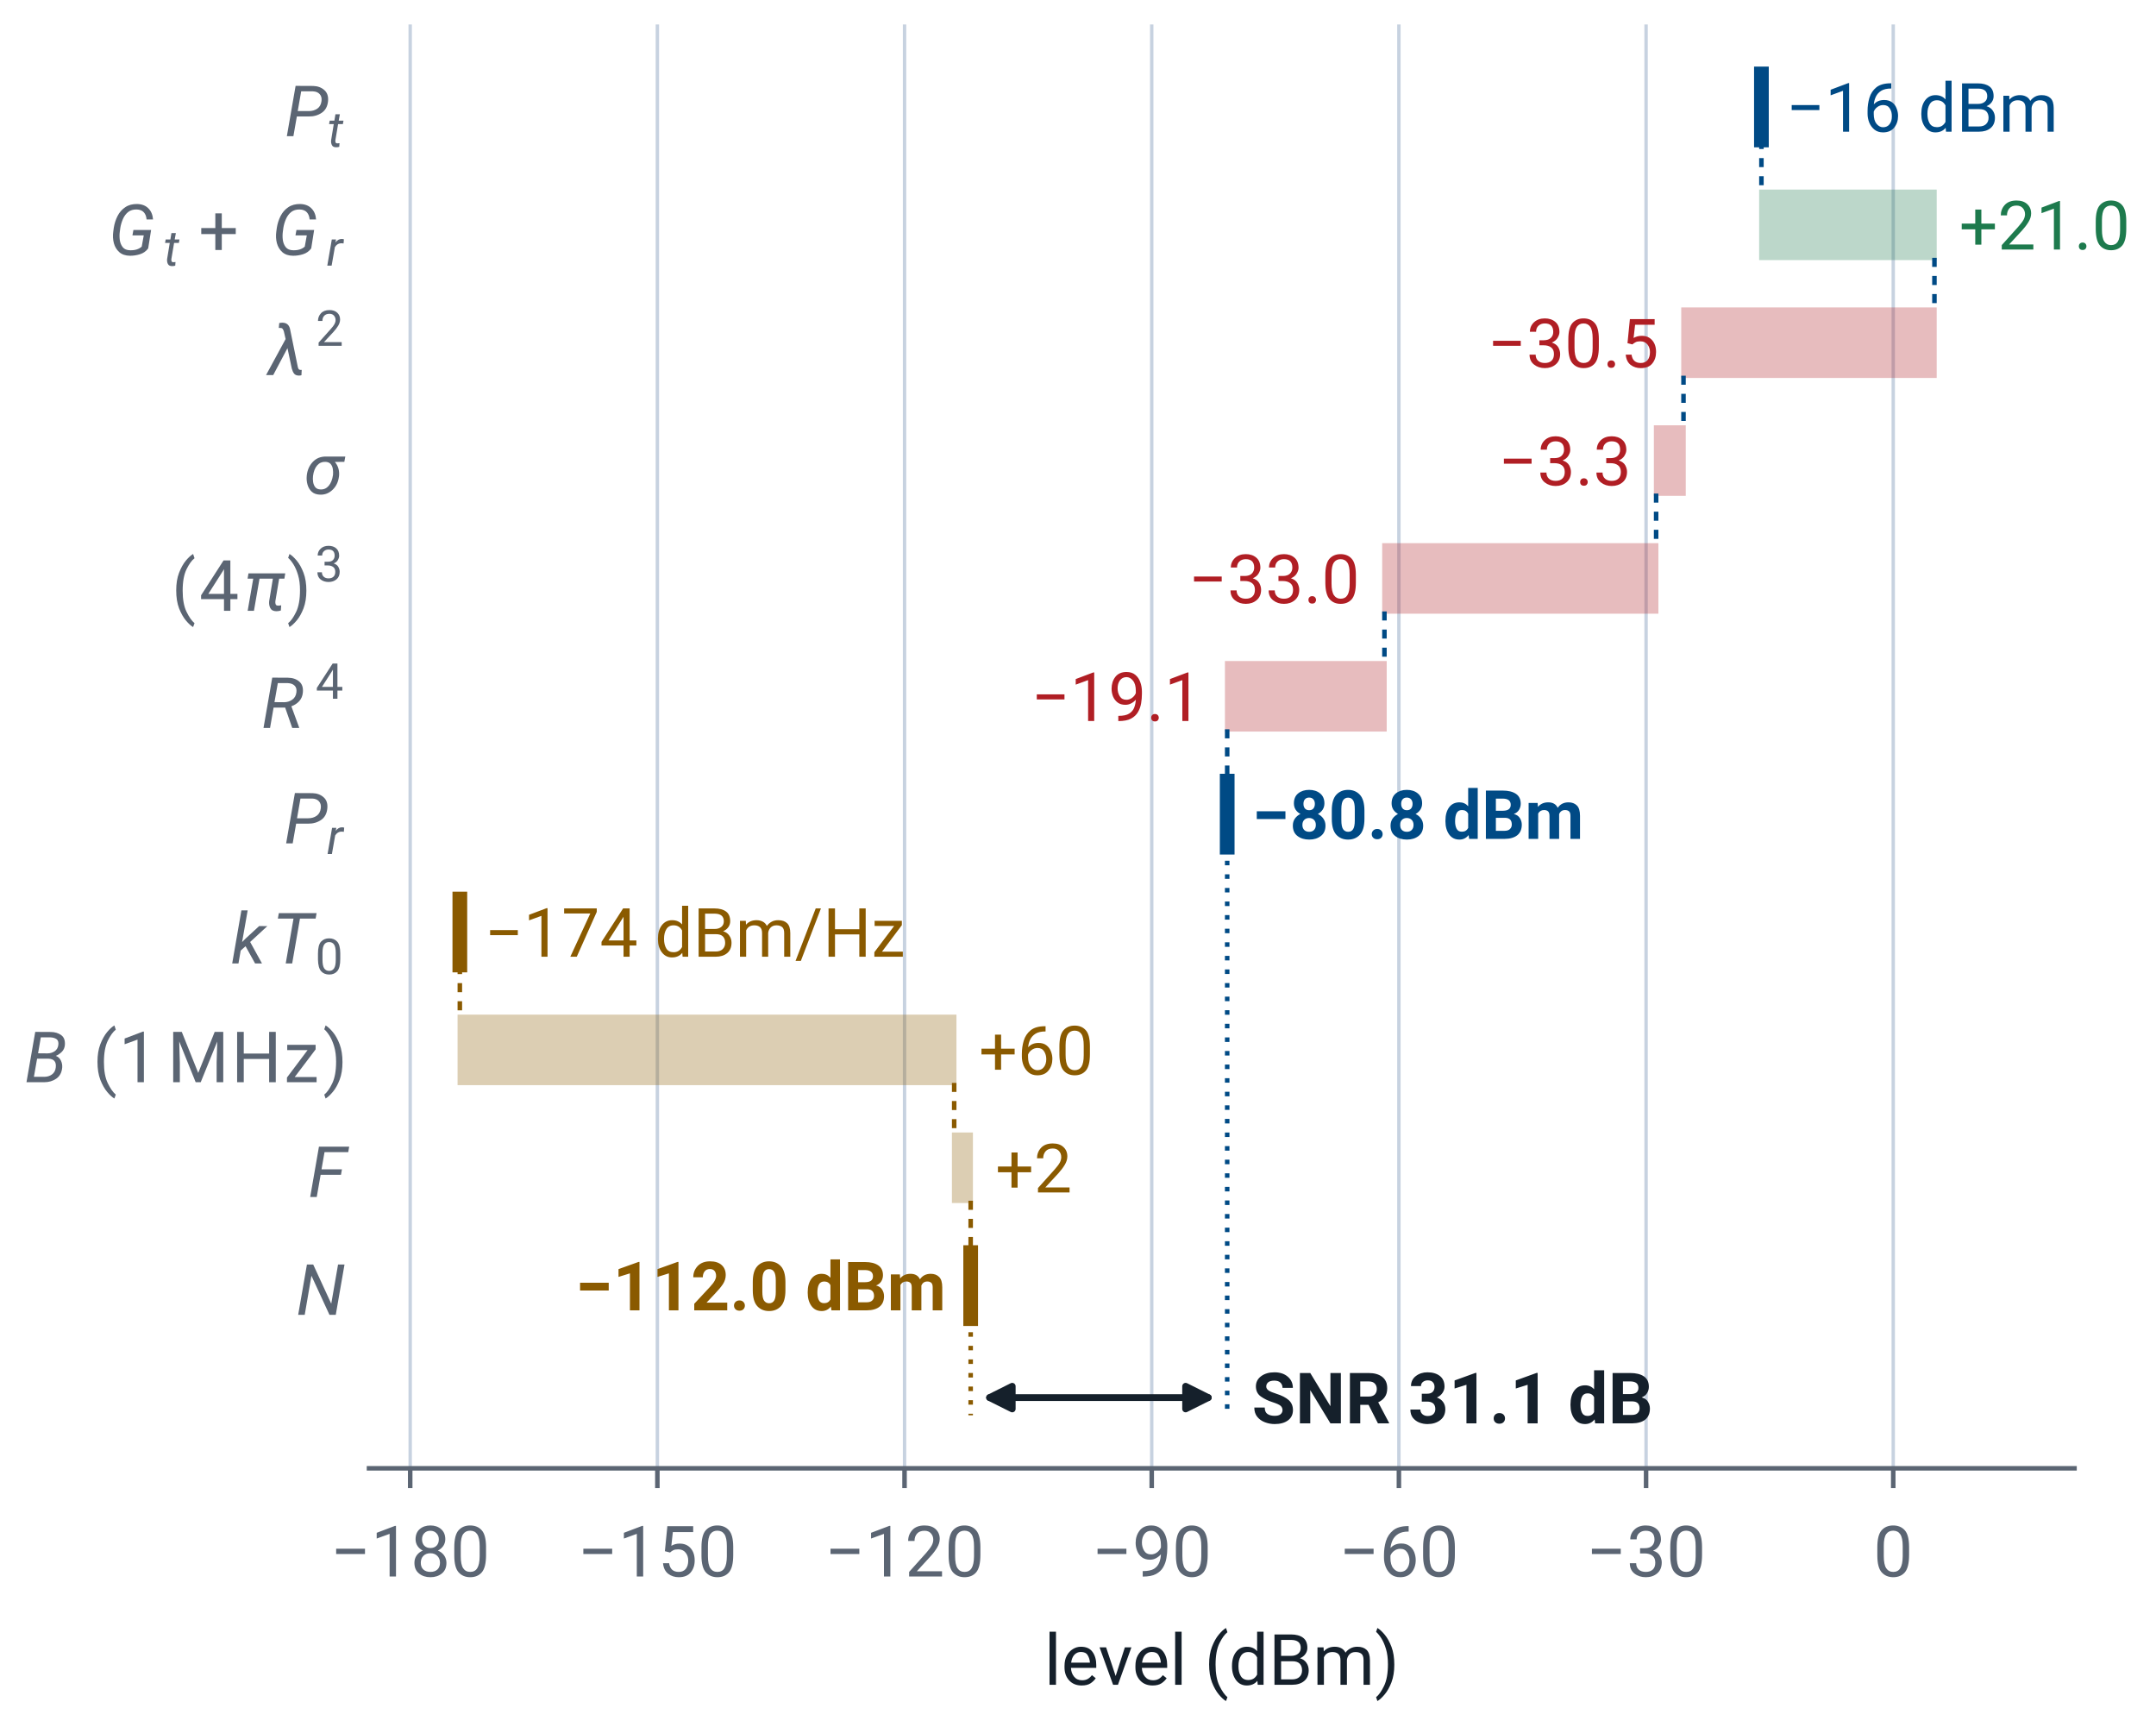
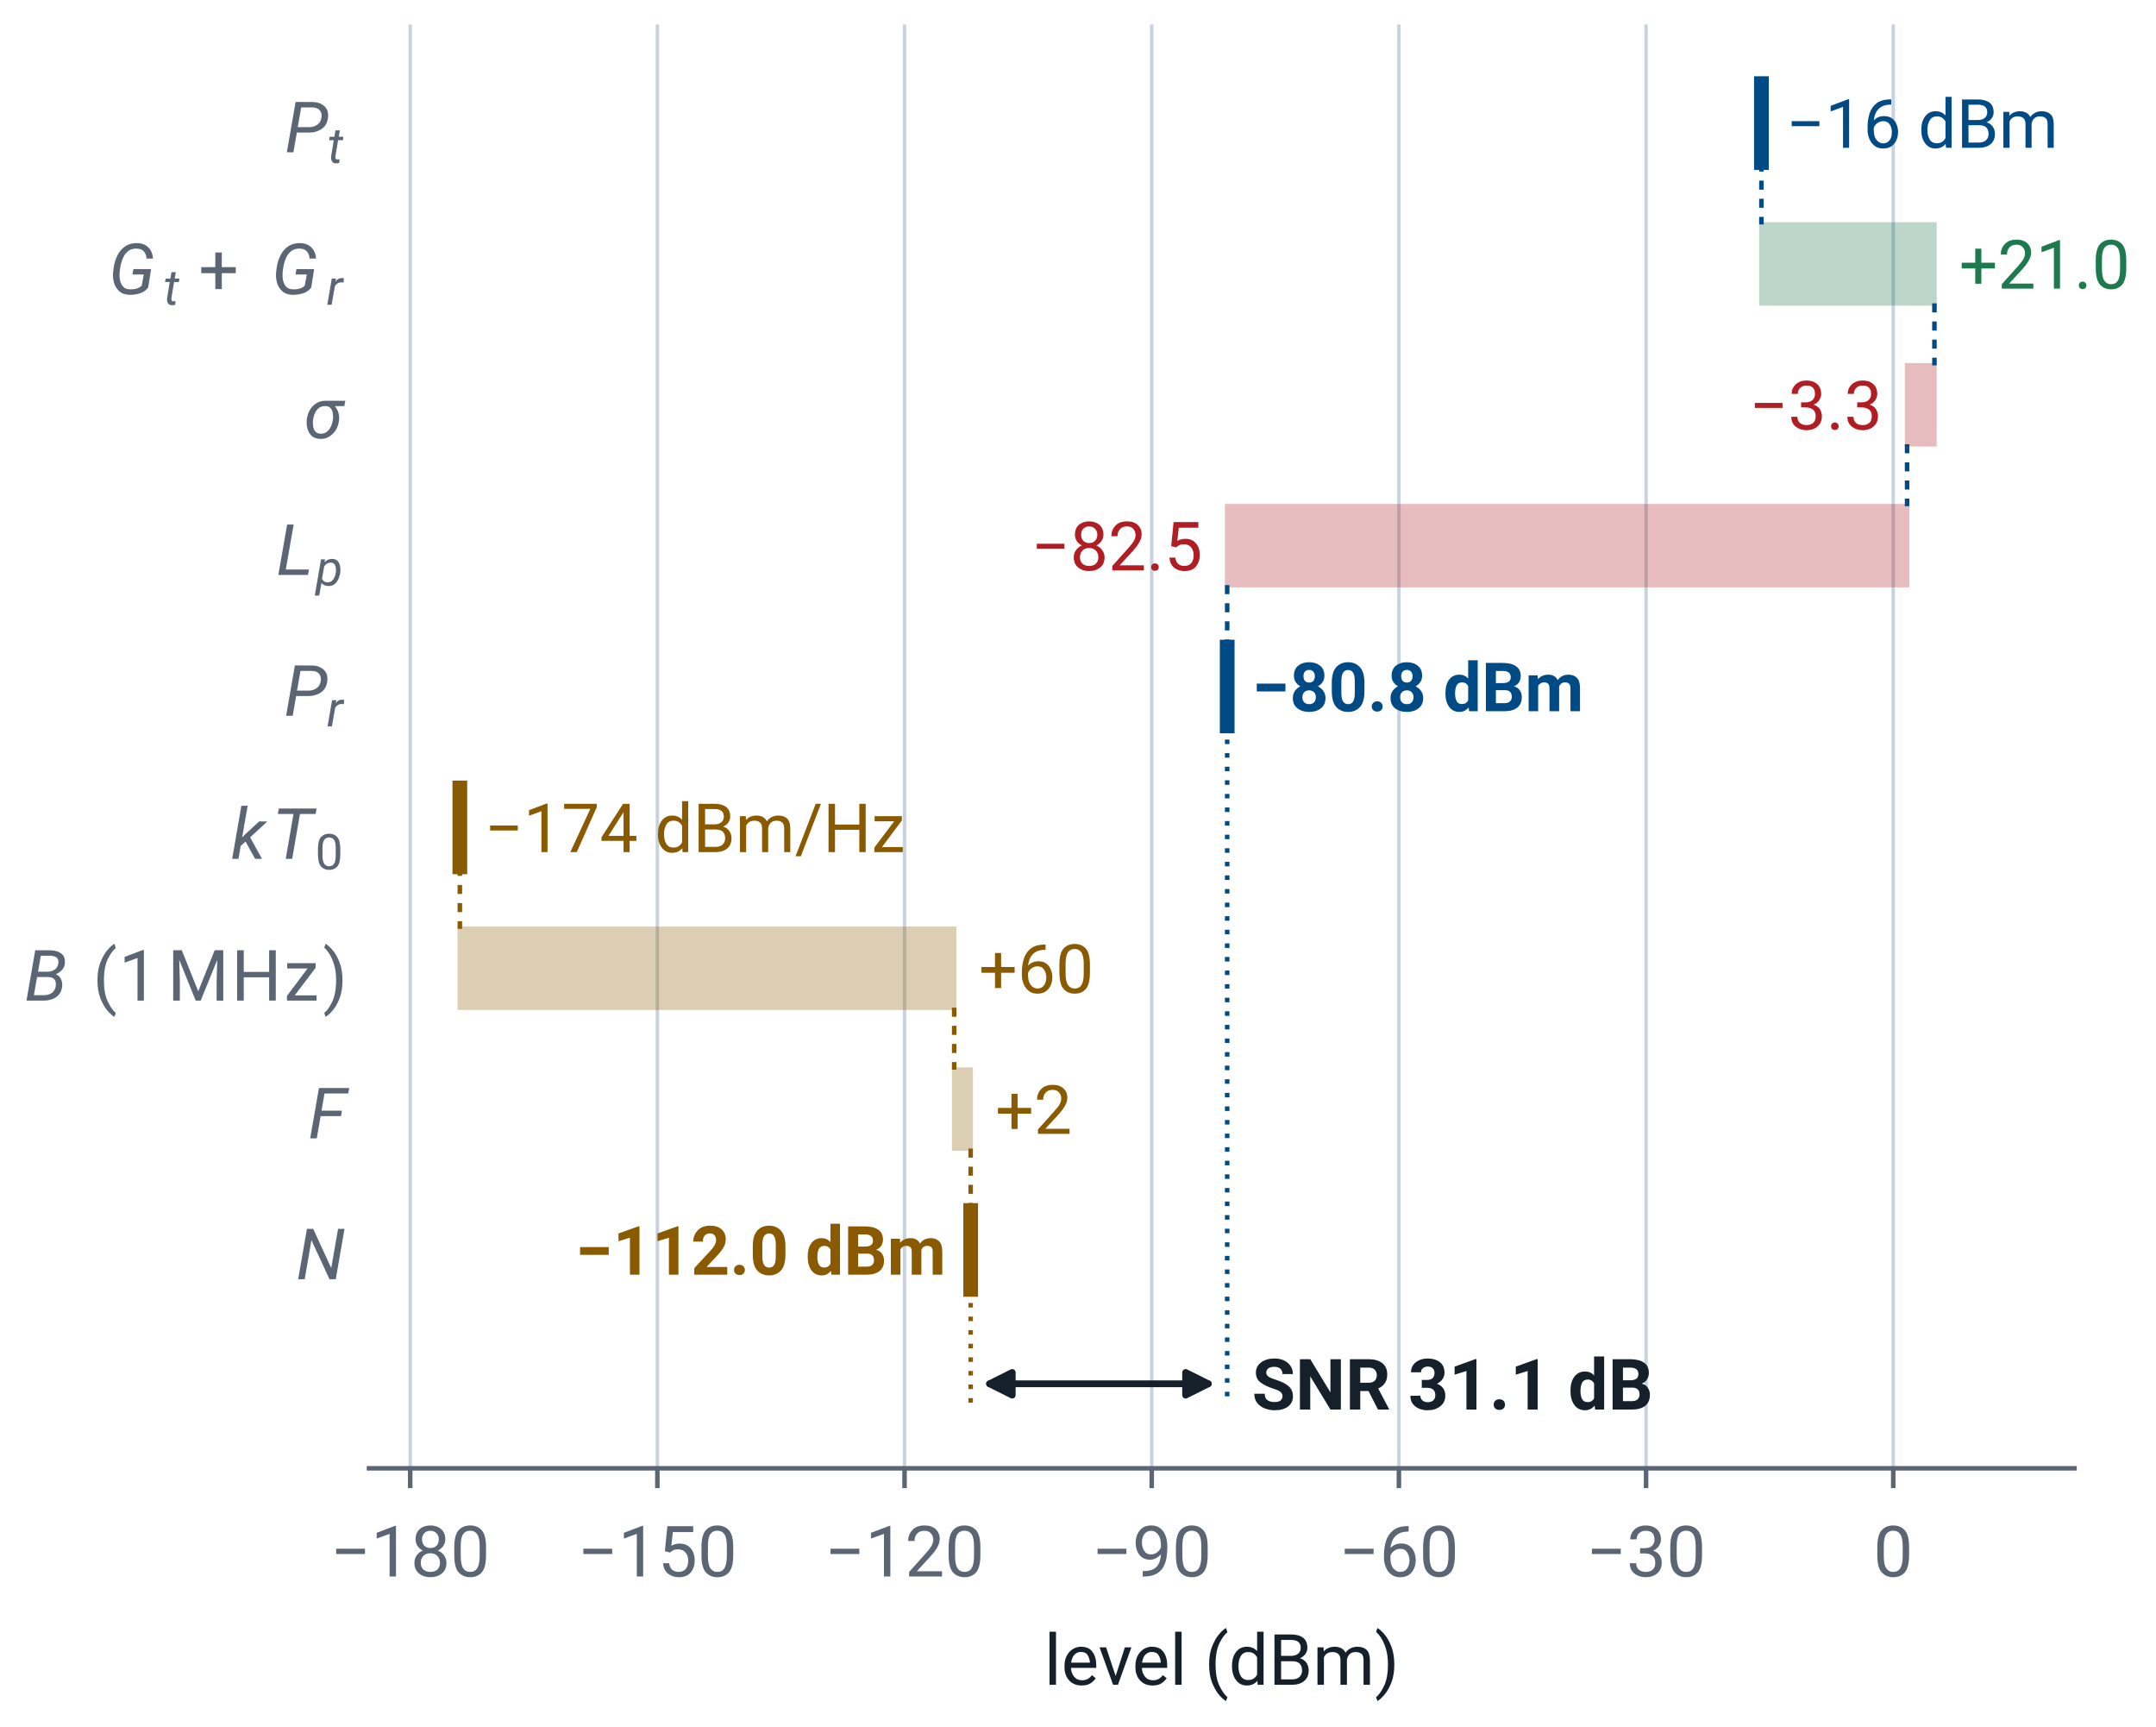
<svg xmlns="http://www.w3.org/2000/svg" xmlns:xlink="http://www.w3.org/1999/xlink" width="380.913pt" height="304.913pt" viewBox="0 0 380.913 304.913" version="1.1">
  <defs>
    <style type="text/css">*{stroke-linejoin: round; stroke-linecap: butt}</style>
  </defs>
  <g id="figure_1">
    <g id="patch_1">
      <path d="M 0 304.913  L 380.913 304.913  L 380.913 0  L 0 0  L 0 304.913  z " style="fill: none" />
    </g>
    <g id="axes_1">
      <g id="patch_2">
        <path d="M 65.195 259.344  L 366.515 259.344  L 366.515 4.32  L 65.195 4.32  L 65.195 259.344  z " style="fill: none" />
      </g>
      <g id="matplotlib.axis_1">
        <g id="xtick_1">
          <g id="line2d_1">
-             <path d="M 72.473 259.344  L 72.473 4.32  " clip-path="url(#p4283aa3178)" style="fill: none; stroke: #c7d2e0; stroke-width: 0.6; stroke-linecap: square" />
+             <path d="M 72.473 259.344  L 72.473 4.32  " clip-path="url(#p1b0af2f6be)" style="fill: none; stroke: #c7d2e0; stroke-width: 0.6; stroke-linecap: square" />
          </g>
          <g id="line2d_2">
            <defs>
-               <path id="m052067d74b" d="M 0 0  L 0 3.5  " style="stroke: #5b6573; stroke-width: 0.8" />
+               <path id="md4f92b60b8" d="M 0 0  L 0 3.5  " style="stroke: #5b6573; stroke-width: 0.8" />
            </defs>
            <g>
-               <use xlink:href="#m052067d74b" x="72.473" y="259.344" style="fill: #5b6573; stroke: #5b6573; stroke-width: 0.8" />
+               <use xlink:href="#md4f92b60b8" x="72.473" y="259.344" style="fill: #5b6573; stroke: #5b6573; stroke-width: 0.8" />
            </g>
          </g>
          <g id="text_1">
            <text style="font-size: 12.5px; font-family:'Source Sans Pro', 'Segoe UI', Roboto, Helvetica, Arial, sans-serif; text-anchor: middle; fill: #5b6573" x="72.473" y="278.453" transform="rotate(-0 72.47326 278.4534)">−180</text>
          </g>
        </g>
        <g id="xtick_2">
          <g id="line2d_3">
-             <path d="M 116.143 259.344  L 116.143 4.32  " clip-path="url(#p4283aa3178)" style="fill: none; stroke: #c7d2e0; stroke-width: 0.6; stroke-linecap: square" />
+             <path d="M 116.143 259.344  L 116.143 4.32  " clip-path="url(#p1b0af2f6be)" style="fill: none; stroke: #c7d2e0; stroke-width: 0.6; stroke-linecap: square" />
          </g>
          <g id="line2d_4">
            <g>
-               <use xlink:href="#m052067d74b" x="116.143" y="259.344" style="fill: #5b6573; stroke: #5b6573; stroke-width: 0.8" />
+               <use xlink:href="#md4f92b60b8" x="116.143" y="259.344" style="fill: #5b6573; stroke: #5b6573; stroke-width: 0.8" />
            </g>
          </g>
          <g id="text_2">
            <text style="font-size: 12.5px; font-family:'Source Sans Pro', 'Segoe UI', Roboto, Helvetica, Arial, sans-serif; text-anchor: middle; fill: #5b6573" x="116.143" y="278.453" transform="rotate(-0 116.1428 278.4534)">−150</text>
          </g>
        </g>
        <g id="xtick_3">
          <g id="line2d_5">
-             <path d="M 159.812 259.344  L 159.812 4.32  " clip-path="url(#p4283aa3178)" style="fill: none; stroke: #c7d2e0; stroke-width: 0.6; stroke-linecap: square" />
+             <path d="M 159.812 259.344  L 159.812 4.32  " clip-path="url(#p1b0af2f6be)" style="fill: none; stroke: #c7d2e0; stroke-width: 0.6; stroke-linecap: square" />
          </g>
          <g id="line2d_6">
            <g>
-               <use xlink:href="#m052067d74b" x="159.812" y="259.344" style="fill: #5b6573; stroke: #5b6573; stroke-width: 0.8" />
+               <use xlink:href="#md4f92b60b8" x="159.812" y="259.344" style="fill: #5b6573; stroke: #5b6573; stroke-width: 0.8" />
            </g>
          </g>
          <g id="text_3">
            <text style="font-size: 12.5px; font-family:'Source Sans Pro', 'Segoe UI', Roboto, Helvetica, Arial, sans-serif; text-anchor: middle; fill: #5b6573" x="159.812" y="278.453" transform="rotate(-0 159.8124 278.4534)">−120</text>
          </g>
        </g>
        <g id="xtick_4">
          <g id="line2d_7">
-             <path d="M 203.482 259.344  L 203.482 4.32  " clip-path="url(#p4283aa3178)" style="fill: none; stroke: #c7d2e0; stroke-width: 0.6; stroke-linecap: square" />
+             <path d="M 203.482 259.344  L 203.482 4.32  " clip-path="url(#p1b0af2f6be)" style="fill: none; stroke: #c7d2e0; stroke-width: 0.6; stroke-linecap: square" />
          </g>
          <g id="line2d_8">
            <g>
-               <use xlink:href="#m052067d74b" x="203.482" y="259.344" style="fill: #5b6573; stroke: #5b6573; stroke-width: 0.8" />
+               <use xlink:href="#md4f92b60b8" x="203.482" y="259.344" style="fill: #5b6573; stroke: #5b6573; stroke-width: 0.8" />
            </g>
          </g>
          <g id="text_4">
            <text style="font-size: 12.5px; font-family:'Source Sans Pro', 'Segoe UI', Roboto, Helvetica, Arial, sans-serif; text-anchor: middle; fill: #5b6573" x="203.482" y="278.453" transform="rotate(-0 203.482 278.4534)">−90</text>
          </g>
        </g>
        <g id="xtick_5">
          <g id="line2d_9">
-             <path d="M 247.152 259.344  L 247.152 4.32  " clip-path="url(#p4283aa3178)" style="fill: none; stroke: #c7d2e0; stroke-width: 0.6; stroke-linecap: square" />
+             <path d="M 247.152 259.344  L 247.152 4.32  " clip-path="url(#p1b0af2f6be)" style="fill: none; stroke: #c7d2e0; stroke-width: 0.6; stroke-linecap: square" />
          </g>
          <g id="line2d_10">
            <g>
-               <use xlink:href="#m052067d74b" x="247.152" y="259.344" style="fill: #5b6573; stroke: #5b6573; stroke-width: 0.8" />
+               <use xlink:href="#md4f92b60b8" x="247.152" y="259.344" style="fill: #5b6573; stroke: #5b6573; stroke-width: 0.8" />
            </g>
          </g>
          <g id="text_5">
            <text style="font-size: 12.5px; font-family:'Source Sans Pro', 'Segoe UI', Roboto, Helvetica, Arial, sans-serif; text-anchor: middle; fill: #5b6573" x="247.152" y="278.453" transform="rotate(-0 247.1515 278.4534)">−60</text>
          </g>
        </g>
        <g id="xtick_6">
          <g id="line2d_11">
-             <path d="M 290.821 259.344  L 290.821 4.32  " clip-path="url(#p4283aa3178)" style="fill: none; stroke: #c7d2e0; stroke-width: 0.6; stroke-linecap: square" />
+             <path d="M 290.821 259.344  L 290.821 4.32  " clip-path="url(#p1b0af2f6be)" style="fill: none; stroke: #c7d2e0; stroke-width: 0.6; stroke-linecap: square" />
          </g>
          <g id="line2d_12">
            <g>
-               <use xlink:href="#m052067d74b" x="290.821" y="259.344" style="fill: #5b6573; stroke: #5b6573; stroke-width: 0.8" />
+               <use xlink:href="#md4f92b60b8" x="290.821" y="259.344" style="fill: #5b6573; stroke: #5b6573; stroke-width: 0.8" />
            </g>
          </g>
          <g id="text_6">
            <text style="font-size: 12.5px; font-family:'Source Sans Pro', 'Segoe UI', Roboto, Helvetica, Arial, sans-serif; text-anchor: middle; fill: #5b6573" x="290.821" y="278.453" transform="rotate(-0 290.8211 278.4534)">−30</text>
          </g>
        </g>
        <g id="xtick_7">
          <g id="line2d_13">
-             <path d="M 334.491 259.344  L 334.491 4.32  " clip-path="url(#p4283aa3178)" style="fill: none; stroke: #c7d2e0; stroke-width: 0.6; stroke-linecap: square" />
+             <path d="M 334.491 259.344  L 334.491 4.32  " clip-path="url(#p1b0af2f6be)" style="fill: none; stroke: #c7d2e0; stroke-width: 0.6; stroke-linecap: square" />
          </g>
          <g id="line2d_14">
            <g>
-               <use xlink:href="#m052067d74b" x="334.491" y="259.344" style="fill: #5b6573; stroke: #5b6573; stroke-width: 0.8" />
+               <use xlink:href="#md4f92b60b8" x="334.491" y="259.344" style="fill: #5b6573; stroke: #5b6573; stroke-width: 0.8" />
            </g>
          </g>
          <g id="text_7">
            <text style="font-size: 12.5px; font-family:'Source Sans Pro', 'Segoe UI', Roboto, Helvetica, Arial, sans-serif; text-anchor: middle; fill: #5b6573" x="334.491" y="278.453" transform="rotate(-0 334.4907 278.4534)">0</text>
          </g>
        </g>
        <g id="text_8">
          <text style="font-size: 12.5px; font-family:'Source Sans Pro', 'Segoe UI', Roboto, Helvetica, Arial, sans-serif; text-anchor: middle; fill: #15202b" x="215.855" y="297.578" transform="rotate(-0 215.855 297.5779)">level (dBm)</text>
        </g>
      </g>
      <g id="matplotlib.axis_2">
        <g id="ytick_1">
          <g id="line2d_15" />
          <g id="text_9">
-             <g style="fill: #5b6573" transform="translate(50.32 24.94749)">
+             <g style="fill: #5b6573" transform="translate(50.32 27.79096)">
              <text>
                <tspan x="0" y="-0.891" style="font-style: oblique; font-size: 12.5px; font-family:'Source Sans Pro', 'Segoe UI', Roboto, Helvetica, Arial, sans-serif; fill: #5b6573">P</tspan>
                <tspan x="7.538" y="0.984" style="font-style: oblique; font-size: 8.75px; font-family:'Source Sans Pro', 'Segoe UI', Roboto, Helvetica, Arial, sans-serif; fill: #5b6573">t</tspan>
              </text>
            </g>
          </g>
        </g>
        <g id="ytick_2">
          <g id="line2d_16" />
          <g id="text_10">
-             <g style="fill: #5b6573" transform="translate(19.195 45.76577)">
+             <g style="fill: #5b6573" transform="translate(19.195 52.67135)">
              <text>
                <tspan x="0" y="-0.719" style="font-style: oblique; font-size: 12.5px; font-family:'Source Sans Pro', 'Segoe UI', Roboto, Helvetica, Arial, sans-serif; fill: #5b6573">G</tspan>
                <tspan x="28.803" y="-0.719" style="font-style: oblique; font-size: 12.5px; font-family:'Source Sans Pro', 'Segoe UI', Roboto, Helvetica, Arial, sans-serif; fill: #5b6573">G</tspan>
                <tspan x="9.686" y="1.156" style="font-style: oblique; font-size: 8.75px; font-family:'Source Sans Pro', 'Segoe UI', Roboto, Helvetica, Arial, sans-serif; fill: #5b6573">t</tspan>
                <tspan x="38.489" y="1.156" style="font-style: oblique; font-size: 8.75px; font-family:'Source Sans Pro', 'Segoe UI', Roboto, Helvetica, Arial, sans-serif; fill: #5b6573">r</tspan>
                <tspan x="15.894" y="-0.719" style="font-size: 12.5px; font-family:'Source Sans Pro', 'Segoe UI', Roboto, Helvetica, Arial, sans-serif; fill: #5b6573">+</tspan>
              </text>
            </g>
          </g>
        </g>
        <g id="ytick_3">
          <g id="line2d_17" />
          <g id="text_11">
-             <g style="fill: #5b6573" transform="translate(47.445 66.58406)">
-               <text>
-                 <tspan x="0" y="-0.341" style="font-style: oblique; font-size: 12.5px; font-family:'Source Sans Pro', 'Segoe UI', Roboto, Helvetica, Arial, sans-serif; fill: #5b6573">λ</tspan>
-                 <tspan x="8.329" y="-5.503" style="font-size: 8.75px; font-family:'Source Sans Pro', 'Segoe UI', Roboto, Helvetica, Arial, sans-serif; fill: #5b6573">2</tspan>
+             <g style="fill: #5b6573" transform="translate(53.695 77.55174)">
+               <text>
+                 <tspan x="0" y="-0.156" style="font-style: oblique; font-size: 12.5px; font-family:'Source Sans Pro', 'Segoe UI', Roboto, Helvetica, Arial, sans-serif; fill: #5b6573">σ</tspan>
              </text>
            </g>
          </g>
        </g>
        <g id="ytick_4">
          <g id="line2d_18" />
          <g id="text_12">
-             <g style="fill: #5b6573" transform="translate(53.695 87.40234)">
-               <text>
-                 <tspan x="0" y="-0.156" style="font-style: oblique; font-size: 12.5px; font-family:'Source Sans Pro', 'Segoe UI', Roboto, Helvetica, Arial, sans-serif; fill: #5b6573">σ</tspan>
+             <g style="fill: #5b6573" transform="translate(48.82 102.4321)">
+               <text>
+                 <tspan x="0" y="-0.891" style="font-style: oblique; font-size: 12.5px; font-family:'Source Sans Pro', 'Segoe UI', Roboto, Helvetica, Arial, sans-serif; fill: #5b6573">L</tspan>
+                 <tspan x="6.964" y="0.984" style="font-style: oblique; font-size: 8.75px; font-family:'Source Sans Pro', 'Segoe UI', Roboto, Helvetica, Arial, sans-serif; fill: #5b6573">p</tspan>
              </text>
            </g>
          </g>
        </g>
        <g id="ytick_5">
          <g id="line2d_19" />
          <g id="text_13">
-             <g style="fill: #5b6573" transform="translate(30.32 108.2206)">
-               <text>
-                 <tspan x="0" y="-0.341" style="font-size: 12.5px; font-family:'Source Sans Pro', 'Segoe UI', Roboto, Helvetica, Arial, sans-serif; fill: #5b6573">(</tspan>
-                 <tspan x="4.877" y="-0.341" style="font-size: 12.5px; font-family:'Source Sans Pro', 'Segoe UI', Roboto, Helvetica, Arial, sans-serif; fill: #5b6573">4</tspan>
-                 <tspan x="20.355" y="-0.341" style="font-size: 12.5px; font-family:'Source Sans Pro', 'Segoe UI', Roboto, Helvetica, Arial, sans-serif; fill: #5b6573">)</tspan>
-                 <tspan x="12.83" y="-0.341" style="font-style: oblique; font-size: 12.5px; font-family:'Source Sans Pro', 'Segoe UI', Roboto, Helvetica, Arial, sans-serif; fill: #5b6573">π</tspan>
-                 <tspan x="25.352" y="-5.503" style="font-size: 8.75px; font-family:'Source Sans Pro', 'Segoe UI', Roboto, Helvetica, Arial, sans-serif; fill: #5b6573">3</tspan>
+             <g style="fill: #5b6573" transform="translate(50.195 127.3125)">
+               <text>
+                 <tspan x="0" y="-0.891" style="font-style: oblique; font-size: 12.5px; font-family:'Source Sans Pro', 'Segoe UI', Roboto, Helvetica, Arial, sans-serif; fill: #5b6573">P</tspan>
+                 <tspan x="7.538" y="0.984" style="font-style: oblique; font-size: 8.75px; font-family:'Source Sans Pro', 'Segoe UI', Roboto, Helvetica, Arial, sans-serif; fill: #5b6573">r</tspan>
              </text>
            </g>
          </g>
        </g>
        <g id="ytick_6">
          <g id="line2d_20" />
          <g id="text_14">
-             <g style="fill: #5b6573" transform="translate(46.195 129.0389)">
-               <text>
-                 <tspan x="0" y="-0.461" style="font-style: oblique; font-size: 12.5px; font-family:'Source Sans Pro', 'Segoe UI', Roboto, Helvetica, Arial, sans-serif; fill: #5b6573">R</tspan>
-                 <tspan x="9.562" y="-5.623" style="font-size: 8.75px; font-family:'Source Sans Pro', 'Segoe UI', Roboto, Helvetica, Arial, sans-serif; fill: #5b6573">4</tspan>
+             <g style="fill: #5b6573" transform="translate(40.82 152.1929)">
+               <text>
+                 <tspan x="0" y="-0.5" style="font-style: oblique; font-size: 12.5px; font-family:'Source Sans Pro', 'Segoe UI', Roboto, Helvetica, Arial, sans-serif; fill: #5b6573">k</tspan>
+                 <tspan x="7.239" y="-0.5" style="font-style: oblique; font-size: 12.5px; font-family:'Source Sans Pro', 'Segoe UI', Roboto, Helvetica, Arial, sans-serif; fill: #5b6573">T</tspan>
+                 <tspan x="14.874" y="1.375" style="font-size: 8.75px; font-family:'Source Sans Pro', 'Segoe UI', Roboto, Helvetica, Arial, sans-serif; fill: #5b6573">0</tspan>
              </text>
            </g>
          </g>
        </g>
        <g id="ytick_7">
          <g id="line2d_21" />
          <g id="text_15">
-             <g style="fill: #5b6573" transform="translate(50.195 149.8572)">
-               <text>
-                 <tspan x="0" y="-0.891" style="font-style: oblique; font-size: 12.5px; font-family:'Source Sans Pro', 'Segoe UI', Roboto, Helvetica, Arial, sans-serif; fill: #5b6573">P</tspan>
-                 <tspan x="7.538" y="0.984" style="font-style: oblique; font-size: 8.75px; font-family:'Source Sans Pro', 'Segoe UI', Roboto, Helvetica, Arial, sans-serif; fill: #5b6573">r</tspan>
-               </text>
-             </g>
-           </g>
-         </g>
-         <g id="ytick_8">
-           <g id="line2d_22" />
-           <g id="text_16">
-             <g style="fill: #5b6573" transform="translate(40.82 170.6755)">
-               <text>
-                 <tspan x="0" y="-0.5" style="font-style: oblique; font-size: 12.5px; font-family:'Source Sans Pro', 'Segoe UI', Roboto, Helvetica, Arial, sans-serif; fill: #5b6573">k</tspan>
-                 <tspan x="7.239" y="-0.5" style="font-style: oblique; font-size: 12.5px; font-family:'Source Sans Pro', 'Segoe UI', Roboto, Helvetica, Arial, sans-serif; fill: #5b6573">T</tspan>
-                 <tspan x="14.874" y="1.375" style="font-size: 8.75px; font-family:'Source Sans Pro', 'Segoe UI', Roboto, Helvetica, Arial, sans-serif; fill: #5b6573">0</tspan>
-               </text>
-             </g>
-           </g>
-         </g>
-         <g id="ytick_9">
-           <g id="line2d_23" />
-           <g id="text_17">
-             <g style="fill: #5b6573" transform="translate(4.32 191.4938)">
+             <g style="fill: #5b6573" transform="translate(4.32 177.0733)">
              <text>
                <tspan x="0" y="-0.344" style="font-style: oblique; font-size: 12.5px; font-family:'Source Sans Pro', 'Segoe UI', Roboto, Helvetica, Arial, sans-serif; fill: #5b6573">B</tspan>
                <tspan x="8.575" y="-0.344" style="font-size: 12.5px; font-family:'Source Sans Pro', 'Segoe UI', Roboto, Helvetica, Arial, sans-serif; fill: #5b6573"> </tspan>
                <tspan x="12.091" y="-0.344" style="font-size: 12.5px; font-family:'Source Sans Pro', 'Segoe UI', Roboto, Helvetica, Arial, sans-serif; fill: #5b6573">(</tspan>
                <tspan x="16.65" y="-0.344" style="font-size: 12.5px; font-family:'Source Sans Pro', 'Segoe UI', Roboto, Helvetica, Arial, sans-serif; fill: #5b6573">1</tspan>
                <tspan x="21.735" y="-0.344" style="font-size: 12.5px; font-family:'Source Sans Pro', 'Segoe UI', Roboto, Helvetica, Arial, sans-serif; fill: #5b6573"> </tspan>
                <tspan x="25.25" y="-0.344" style="font-size: 12.5px; font-family:'Source Sans Pro', 'Segoe UI', Roboto, Helvetica, Arial, sans-serif; fill: #5b6573">M</tspan>
                <tspan x="36.542" y="-0.344" style="font-size: 12.5px; font-family:'Source Sans Pro', 'Segoe UI', Roboto, Helvetica, Arial, sans-serif; fill: #5b6573">H</tspan>
                <tspan x="45.831" y="-0.344" style="font-size: 12.5px; font-family:'Source Sans Pro', 'Segoe UI', Roboto, Helvetica, Arial, sans-serif; fill: #5b6573">z</tspan>
                <tspan x="52.734" y="-0.344" style="font-size: 12.5px; font-family:'Source Sans Pro', 'Segoe UI', Roboto, Helvetica, Arial, sans-serif; fill: #5b6573">)</tspan>
              </text>
            </g>
          </g>
        </g>
-         <g id="ytick_10">
-           <g id="line2d_24" />
-           <g id="text_18">
-             <g style="fill: #5b6573" transform="translate(54.445 212.3121)">
+         <g id="ytick_8">
+           <g id="line2d_22" />
+           <g id="text_16">
+             <g style="fill: #5b6573" transform="translate(54.445 201.9537)">
              <text>
                <tspan x="0" y="-0.891" style="font-style: oblique; font-size: 12.5px; font-family:'Source Sans Pro', 'Segoe UI', Roboto, Helvetica, Arial, sans-serif; fill: #5b6573">F</tspan>
              </text>
            </g>
          </g>
        </g>
-         <g id="ytick_11">
-           <g id="line2d_25" />
-           <g id="text_19">
-             <g style="fill: #5b6573" transform="translate(52.32 233.1303)">
+         <g id="ytick_9">
+           <g id="line2d_23" />
+           <g id="text_17">
+             <g style="fill: #5b6573" transform="translate(52.32 226.8341)">
              <text>
                <tspan x="0" y="-0.891" style="font-style: oblique; font-size: 12.5px; font-family:'Source Sans Pro', 'Segoe UI', Roboto, Helvetica, Arial, sans-serif; fill: #5b6573">N</tspan>
              </text>
            </g>
          </g>
        </g>
      </g>
      <g id="patch_3">
-         <path d="M 311.2 33.882  L 341.769 33.882  L 341.769 45.54  L 311.2 45.54  z " clip-path="url(#p4283aa3178)" style="fill: #1d7a4d; opacity: 0.3; stroke: #1d7a4d; stroke-width: 0.8; stroke-linejoin: miter" />
+         <path d="M 311.2 39.65  L 341.769 39.65  L 341.769 53.583  L 311.2 53.583  z " clip-path="url(#p1b0af2f6be)" style="fill: #1d7a4d; opacity: 0.3; stroke: #1d7a4d; stroke-width: 0.8; stroke-linejoin: miter" />
      </g>
      <g id="patch_4">
-         <path d="M 297.433 54.7  L 341.769 54.7  L 341.769 66.358  L 297.433 66.358  z " clip-path="url(#p4283aa3178)" style="fill: #b01e24; opacity: 0.3; stroke: #b01e24; stroke-width: 0.8; stroke-linejoin: miter" />
+         <path d="M 336.934 64.531  L 341.769 64.531  L 341.769 78.464  L 336.934 78.464  z " clip-path="url(#p1b0af2f6be)" style="fill: #b01e24; opacity: 0.3; stroke: #b01e24; stroke-width: 0.8; stroke-linejoin: miter" />
      </g>
      <g id="patch_5">
-         <path d="M 292.598 75.519  L 297.433 75.519  L 297.433 87.177  L 292.598 87.177  z " clip-path="url(#p4283aa3178)" style="fill: #b01e24; opacity: 0.3; stroke: #b01e24; stroke-width: 0.8; stroke-linejoin: miter" />
+         <path d="M 216.815 89.411  L 336.934 89.411  L 336.934 103.344  L 216.815 103.344  z " clip-path="url(#p1b0af2f6be)" style="fill: #b01e24; opacity: 0.3; stroke: #b01e24; stroke-width: 0.8; stroke-linejoin: miter" />
      </g>
      <g id="patch_6">
-         <path d="M 244.596 96.337  L 292.598 96.337  L 292.598 107.995  L 244.596 107.995  z " clip-path="url(#p4283aa3178)" style="fill: #b01e24; opacity: 0.3; stroke: #b01e24; stroke-width: 0.8; stroke-linejoin: miter" />
+         <path d="M 81.243 164.052  L 168.582 164.052  L 168.582 177.985  L 81.243 177.985  z " clip-path="url(#p1b0af2f6be)" style="fill: #8a5a00; opacity: 0.3; stroke: #8a5a00; stroke-width: 0.8; stroke-linejoin: miter" />
      </g>
      <g id="patch_7">
-         <path d="M 216.815 117.155  L 244.596 117.155  L 244.596 128.813  L 216.815 128.813  z " clip-path="url(#p4283aa3178)" style="fill: #b01e24; opacity: 0.3; stroke: #b01e24; stroke-width: 0.8; stroke-linejoin: miter" />
+         <path d="M 168.582 188.932  L 171.494 188.932  L 171.494 202.866  L 168.582 202.866  z " clip-path="url(#p1b0af2f6be)" style="fill: #8a5a00; opacity: 0.3; stroke: #8a5a00; stroke-width: 0.8; stroke-linejoin: miter" />
      </g>
      <g id="patch_8">
-         <path d="M 81.243 179.61  L 168.582 179.61  L 168.582 191.268  L 81.243 191.268  z " clip-path="url(#p4283aa3178)" style="fill: #8a5a00; opacity: 0.3; stroke: #8a5a00; stroke-width: 0.8; stroke-linejoin: miter" />
+         <path d="M 174.835 244.416  Q 194.154 244.416 213.472 244.416  " clip-path="url(#p1b0af2f6be)" style="fill: none; stroke: #15202b; stroke-width: 1.2; stroke-linecap: round" />
+         <path d="M 178.835 246.416  L 174.835 244.416  L 178.835 242.416  z " clip-path="url(#p1b0af2f6be)" style="fill: #15202b; stroke: #15202b; stroke-width: 1.2; stroke-linecap: round" />
+         <path d="M 209.472 242.416  L 213.472 244.416  L 209.472 246.416  z " clip-path="url(#p1b0af2f6be)" style="fill: #15202b; stroke: #15202b; stroke-width: 1.2; stroke-linecap: round" />
+       </g>
+       <g id="line2d_24">
+         <path d="M 311.2 14.77  L 311.2 28.703  " clip-path="url(#p1b0af2f6be)" style="fill: none; stroke: #004a85; stroke-width: 2.6; stroke-linecap: square" />
+       </g>
+       <g id="line2d_25">
+         <path d="M 311.2 28.703  L 311.2 39.65  " clip-path="url(#p1b0af2f6be)" style="fill: none; stroke-dasharray: 1.6,1.6; stroke-dashoffset: 0; stroke: #004a85; stroke-width: 0.8" />
+       </g>
+       <g id="line2d_26">
+         <path d="M 341.769 53.583  L 341.769 64.531  " clip-path="url(#p1b0af2f6be)" style="fill: none; stroke-dasharray: 1.6,1.6; stroke-dashoffset: 0; stroke: #004a85; stroke-width: 0.8" />
+       </g>
+       <g id="line2d_27">
+         <path d="M 336.934 78.464  L 336.934 89.411  " clip-path="url(#p1b0af2f6be)" style="fill: none; stroke-dasharray: 1.6,1.6; stroke-dashoffset: 0; stroke: #004a85; stroke-width: 0.8" />
+       </g>
+       <g id="line2d_28">
+         <path d="M 216.815 103.344  L 216.815 128.224  " clip-path="url(#p1b0af2f6be)" style="fill: none; stroke-dasharray: 1.6,1.6; stroke-dashoffset: 0; stroke: #004a85; stroke-width: 0.8" />
+       </g>
+       <g id="line2d_29">
+         <path d="M 216.815 114.291  L 216.815 128.224  " clip-path="url(#p1b0af2f6be)" style="fill: none; stroke: #004a85; stroke-width: 2.6; stroke-linecap: square" />
+       </g>
+       <g id="line2d_30">
+         <path d="M 81.243 139.172  L 81.243 153.105  " clip-path="url(#p1b0af2f6be)" style="fill: none; stroke: #8a5a00; stroke-width: 2.6; stroke-linecap: square" />
+       </g>
+       <g id="line2d_31">
+         <path d="M 81.243 153.105  L 81.243 164.052  " clip-path="url(#p1b0af2f6be)" style="fill: none; stroke-dasharray: 1.6,1.6; stroke-dashoffset: 0; stroke: #8a5a00; stroke-width: 0.8" />
+       </g>
+       <g id="line2d_32">
+         <path d="M 168.582 177.985  L 168.582 188.932  " clip-path="url(#p1b0af2f6be)" style="fill: none; stroke-dasharray: 1.6,1.6; stroke-dashoffset: 0; stroke: #8a5a00; stroke-width: 0.8" />
+       </g>
+       <g id="line2d_33">
+         <path d="M 171.494 202.866  L 171.494 227.746  " clip-path="url(#p1b0af2f6be)" style="fill: none; stroke-dasharray: 1.6,1.6; stroke-dashoffset: 0; stroke: #8a5a00; stroke-width: 0.8" />
+       </g>
+       <g id="line2d_34">
+         <path d="M 171.494 213.813  L 171.494 227.746  " clip-path="url(#p1b0af2f6be)" style="fill: none; stroke: #8a5a00; stroke-width: 2.6; stroke-linecap: square" />
+       </g>
+       <g id="line2d_35">
+         <path d="M 216.815 128.224  L 216.815 248.148  " clip-path="url(#p1b0af2f6be)" style="fill: none; stroke-dasharray: 0.8,1.6; stroke-dashoffset: 0; stroke: #004a85; stroke-width: 0.8" />
+       </g>
+       <g id="line2d_36">
+         <path d="M 171.494 227.746  L 171.494 248.148  " clip-path="url(#p1b0af2f6be)" style="fill: none; stroke-dasharray: 0.8,1.6; stroke-dashoffset: 0; stroke: #8a5a00; stroke-width: 0.8" />
      </g>
      <g id="patch_9">
-         <path d="M 168.582 200.428  L 171.494 200.428  L 171.494 212.086  L 168.582 212.086  z " clip-path="url(#p4283aa3178)" style="fill: #8a5a00; opacity: 0.3; stroke: #8a5a00; stroke-width: 0.8; stroke-linejoin: miter" />
-       </g>
-       <g id="patch_10">
-         <path d="M 174.835 246.853  Q 194.154 246.853 213.472 246.853  " clip-path="url(#p4283aa3178)" style="fill: none; stroke: #15202b; stroke-width: 1.2; stroke-linecap: round" />
-         <path d="M 178.835 248.853  L 174.835 246.853  L 178.835 244.853  z " clip-path="url(#p4283aa3178)" style="fill: #15202b; stroke: #15202b; stroke-width: 1.2; stroke-linecap: round" />
-         <path d="M 209.472 244.853  L 213.472 246.853  L 209.472 248.853  z " clip-path="url(#p4283aa3178)" style="fill: #15202b; stroke: #15202b; stroke-width: 1.2; stroke-linecap: round" />
-       </g>
-       <g id="line2d_26">
-         <path d="M 311.2 13.064  L 311.2 24.722  " clip-path="url(#p4283aa3178)" style="fill: none; stroke: #004a85; stroke-width: 2.6; stroke-linecap: square" />
-       </g>
-       <g id="line2d_27">
-         <path d="M 311.2 24.722  L 311.2 33.882  " clip-path="url(#p4283aa3178)" style="fill: none; stroke-dasharray: 1.6,1.6; stroke-dashoffset: 0; stroke: #004a85; stroke-width: 0.8" />
-       </g>
-       <g id="line2d_28">
-         <path d="M 341.769 45.54  L 341.769 54.7  " clip-path="url(#p4283aa3178)" style="fill: none; stroke-dasharray: 1.6,1.6; stroke-dashoffset: 0; stroke: #004a85; stroke-width: 0.8" />
-       </g>
-       <g id="line2d_29">
-         <path d="M 297.433 66.358  L 297.433 75.519  " clip-path="url(#p4283aa3178)" style="fill: none; stroke-dasharray: 1.6,1.6; stroke-dashoffset: 0; stroke: #004a85; stroke-width: 0.8" />
-       </g>
-       <g id="line2d_30">
-         <path d="M 292.598 87.177  L 292.598 96.337  " clip-path="url(#p4283aa3178)" style="fill: none; stroke-dasharray: 1.6,1.6; stroke-dashoffset: 0; stroke: #004a85; stroke-width: 0.8" />
-       </g>
-       <g id="line2d_31">
-         <path d="M 244.596 107.995  L 244.596 117.155  " clip-path="url(#p4283aa3178)" style="fill: none; stroke-dasharray: 1.6,1.6; stroke-dashoffset: 0; stroke: #004a85; stroke-width: 0.8" />
-       </g>
-       <g id="line2d_32">
-         <path d="M 216.815 128.813  L 216.815 149.632  " clip-path="url(#p4283aa3178)" style="fill: none; stroke-dasharray: 1.6,1.6; stroke-dashoffset: 0; stroke: #004a85; stroke-width: 0.8" />
-       </g>
-       <g id="line2d_33">
-         <path d="M 216.815 137.973  L 216.815 149.632  " clip-path="url(#p4283aa3178)" style="fill: none; stroke: #004a85; stroke-width: 2.6; stroke-linecap: square" />
-       </g>
-       <g id="line2d_34">
-         <path d="M 81.243 158.792  L 81.243 170.45  " clip-path="url(#p4283aa3178)" style="fill: none; stroke: #8a5a00; stroke-width: 2.6; stroke-linecap: square" />
-       </g>
-       <g id="line2d_35">
-         <path d="M 81.243 170.45  L 81.243 179.61  " clip-path="url(#p4283aa3178)" style="fill: none; stroke-dasharray: 1.6,1.6; stroke-dashoffset: 0; stroke: #8a5a00; stroke-width: 0.8" />
-       </g>
-       <g id="line2d_36">
-         <path d="M 168.582 191.268  L 168.582 200.428  " clip-path="url(#p4283aa3178)" style="fill: none; stroke-dasharray: 1.6,1.6; stroke-dashoffset: 0; stroke: #8a5a00; stroke-width: 0.8" />
-       </g>
-       <g id="line2d_37">
-         <path d="M 171.494 212.086  L 171.494 232.905  " clip-path="url(#p4283aa3178)" style="fill: none; stroke-dasharray: 1.6,1.6; stroke-dashoffset: 0; stroke: #8a5a00; stroke-width: 0.8" />
-       </g>
-       <g id="line2d_38">
-         <path d="M 171.494 221.247  L 171.494 232.905  " clip-path="url(#p4283aa3178)" style="fill: none; stroke: #8a5a00; stroke-width: 2.6; stroke-linecap: square" />
-       </g>
-       <g id="line2d_39">
-         <path d="M 216.815 149.632  L 216.815 249.976  " clip-path="url(#p4283aa3178)" style="fill: none; stroke-dasharray: 0.8,1.6; stroke-dashoffset: 0; stroke: #004a85; stroke-width: 0.8" />
-       </g>
-       <g id="line2d_40">
-         <path d="M 171.494 232.905  L 171.494 249.976  " clip-path="url(#p4283aa3178)" style="fill: none; stroke-dasharray: 0.8,1.6; stroke-dashoffset: 0; stroke: #8a5a00; stroke-width: 0.8" />
-       </g>
-       <g id="patch_11">
        <path d="M 65.195 259.344  L 366.515 259.344  " style="fill: none; stroke: #5b6573; stroke-width: 0.8; stroke-linejoin: miter; stroke-linecap: square" />
      </g>
+       <g id="text_18">
+         <text style="font-size: 12px; font-family:'Source Sans Pro', 'Segoe UI', Roboto, Helvetica, Arial, sans-serif; text-anchor: start; fill: #004a85" x="315.567" y="26.102" transform="rotate(-0 315.5672 26.10151)">−16 dBm</text>
+       </g>
+       <g id="text_19">
+         <text style="font-size: 12px; font-family:'Source Sans Pro', 'Segoe UI', Roboto, Helvetica, Arial, sans-serif; text-anchor: start; fill: #1d7a4d" x="346.136" y="50.982" transform="rotate(-0 346.1359 50.9819)">+21.0</text>
+       </g>
      <g id="text_20">
-         <text style="font-size: 12px; font-family:'Source Sans Pro', 'Segoe UI', Roboto, Helvetica, Arial, sans-serif; text-anchor: start; fill: #004a85" x="315.567" y="23.258" transform="rotate(-0 315.5672 23.25803)">−16 dBm</text>
+         <text style="font-size: 12px; font-family:'Source Sans Pro', 'Segoe UI', Roboto, Helvetica, Arial, sans-serif; text-anchor: end; fill: #b01e24" x="332.567" y="75.862" transform="rotate(-0 332.567 75.86229)">−3.3</text>
      </g>
      <g id="text_21">
-         <text style="font-size: 12px; font-family:'Source Sans Pro', 'Segoe UI', Roboto, Helvetica, Arial, sans-serif; text-anchor: start; fill: #1d7a4d" x="346.136" y="44.076" transform="rotate(-0 346.1359 44.07632)">+21.0</text>
+         <text style="font-size: 12px; font-family:'Source Sans Pro', 'Segoe UI', Roboto, Helvetica, Arial, sans-serif; text-anchor: end; fill: #b01e24" x="212.448" y="100.743" transform="rotate(-0 212.4484 100.7427)">−82.5</text>
      </g>
      <g id="text_22">
-         <text style="font-size: 12px; font-family:'Source Sans Pro', 'Segoe UI', Roboto, Helvetica, Arial, sans-serif; text-anchor: end; fill: #b01e24" x="293.066" y="64.895" transform="rotate(-0 293.0663 64.89461)">−30.5</text>
+         <text style="font-weight: 700; font-size: 12px; font-family:'Source Sans Pro', 'Segoe UI', Roboto, Helvetica, Arial, sans-serif; text-anchor: start; fill: #004a85" x="221.182" y="125.623" transform="rotate(-0 221.1823 125.6231)">−80.8 dBm</text>
      </g>
      <g id="text_23">
-         <text style="font-size: 12px; font-family:'Source Sans Pro', 'Segoe UI', Roboto, Helvetica, Arial, sans-serif; text-anchor: end; fill: #b01e24" x="288.231" y="85.713" transform="rotate(-0 288.2313 85.71289)">−3.3</text>
+         <text style="font-size: 12px; font-family:'Source Sans Pro', 'Segoe UI', Roboto, Helvetica, Arial, sans-serif; text-anchor: start; fill: #8a5a00" x="85.61" y="150.503" transform="rotate(-0 85.61025 150.5035)">−174 dBm/Hz</text>
      </g>
      <g id="text_24">
-         <text style="font-size: 12px; font-family:'Source Sans Pro', 'Segoe UI', Roboto, Helvetica, Arial, sans-serif; text-anchor: end; fill: #b01e24" x="240.229" y="106.531" transform="rotate(-0 240.2293 106.5312)">−33.0</text>
+         <text style="font-size: 12px; font-family:'Source Sans Pro', 'Segoe UI', Roboto, Helvetica, Arial, sans-serif; text-anchor: start; fill: #8a5a00" x="172.949" y="175.384" transform="rotate(-0 172.9494 175.3838)">+60</text>
      </g>
      <g id="text_25">
-         <text style="font-size: 12px; font-family:'Source Sans Pro', 'Segoe UI', Roboto, Helvetica, Arial, sans-serif; text-anchor: end; fill: #b01e24" x="212.448" y="127.349" transform="rotate(-0 212.4484 127.3495)">−19.1</text>
+         <text style="font-size: 12px; font-family:'Source Sans Pro', 'Segoe UI', Roboto, Helvetica, Arial, sans-serif; text-anchor: start; fill: #8a5a00" x="175.861" y="200.264" transform="rotate(-0 175.8607 200.2642)">+2</text>
      </g>
      <g id="text_26">
-         <text style="font-weight: 700; font-size: 12px; font-family:'Source Sans Pro', 'Segoe UI', Roboto, Helvetica, Arial, sans-serif; text-anchor: start; fill: #004a85" x="221.182" y="148.168" transform="rotate(-0 221.1823 148.1677)">−80.8 dBm</text>
+         <text style="font-weight: 700; font-size: 12px; font-family:'Source Sans Pro', 'Segoe UI', Roboto, Helvetica, Arial, sans-serif; text-anchor: end; fill: #8a5a00" x="167.127" y="225.145" transform="rotate(-0 167.1268 225.1446)">−112.0 dBm</text>
      </g>
      <g id="text_27">
-         <text style="font-size: 12px; font-family:'Source Sans Pro', 'Segoe UI', Roboto, Helvetica, Arial, sans-serif; text-anchor: start; fill: #8a5a00" x="85.61" y="168.986" transform="rotate(-0 85.61025 168.986)">−174 dBm/Hz</text>
-       </g>
-       <g id="text_28">
-         <text style="font-size: 12px; font-family:'Source Sans Pro', 'Segoe UI', Roboto, Helvetica, Arial, sans-serif; text-anchor: start; fill: #8a5a00" x="172.949" y="189.804" transform="rotate(-0 172.9494 189.8043)">+60</text>
-       </g>
-       <g id="text_29">
-         <text style="font-size: 12px; font-family:'Source Sans Pro', 'Segoe UI', Roboto, Helvetica, Arial, sans-serif; text-anchor: start; fill: #8a5a00" x="175.861" y="210.623" transform="rotate(-0 175.8607 210.6226)">+2</text>
-       </g>
-       <g id="text_30">
-         <text style="font-weight: 700; font-size: 12px; font-family:'Source Sans Pro', 'Segoe UI', Roboto, Helvetica, Arial, sans-serif; text-anchor: end; fill: #8a5a00" x="167.127" y="231.441" transform="rotate(-0 167.1268 231.4409)">−112.0 dBm</text>
-       </g>
-       <g id="text_31">
-         <text style="font-weight: 700; font-size: 12.5px; font-family:'Source Sans Pro', 'Segoe UI', Roboto, Helvetica, Arial, sans-serif; text-anchor: start; fill: #15202b" x="221.182" y="251.4" transform="rotate(-0 221.1823 251.4001)">SNR 31.1 dB</text>
+         <text style="font-weight: 700; font-size: 12.5px; font-family:'Source Sans Pro', 'Segoe UI', Roboto, Helvetica, Arial, sans-serif; text-anchor: start; fill: #15202b" x="221.182" y="248.963" transform="rotate(-0 221.1823 248.9629)">SNR 31.1 dB</text>
      </g>
    </g>
  </g>
  <defs>
-     <clipPath id="p4283aa3178">
+     <clipPath id="p1b0af2f6be">
      <rect x="65.195" y="4.32" width="301.32" height="255.024" />
    </clipPath>
  </defs>
</svg>
